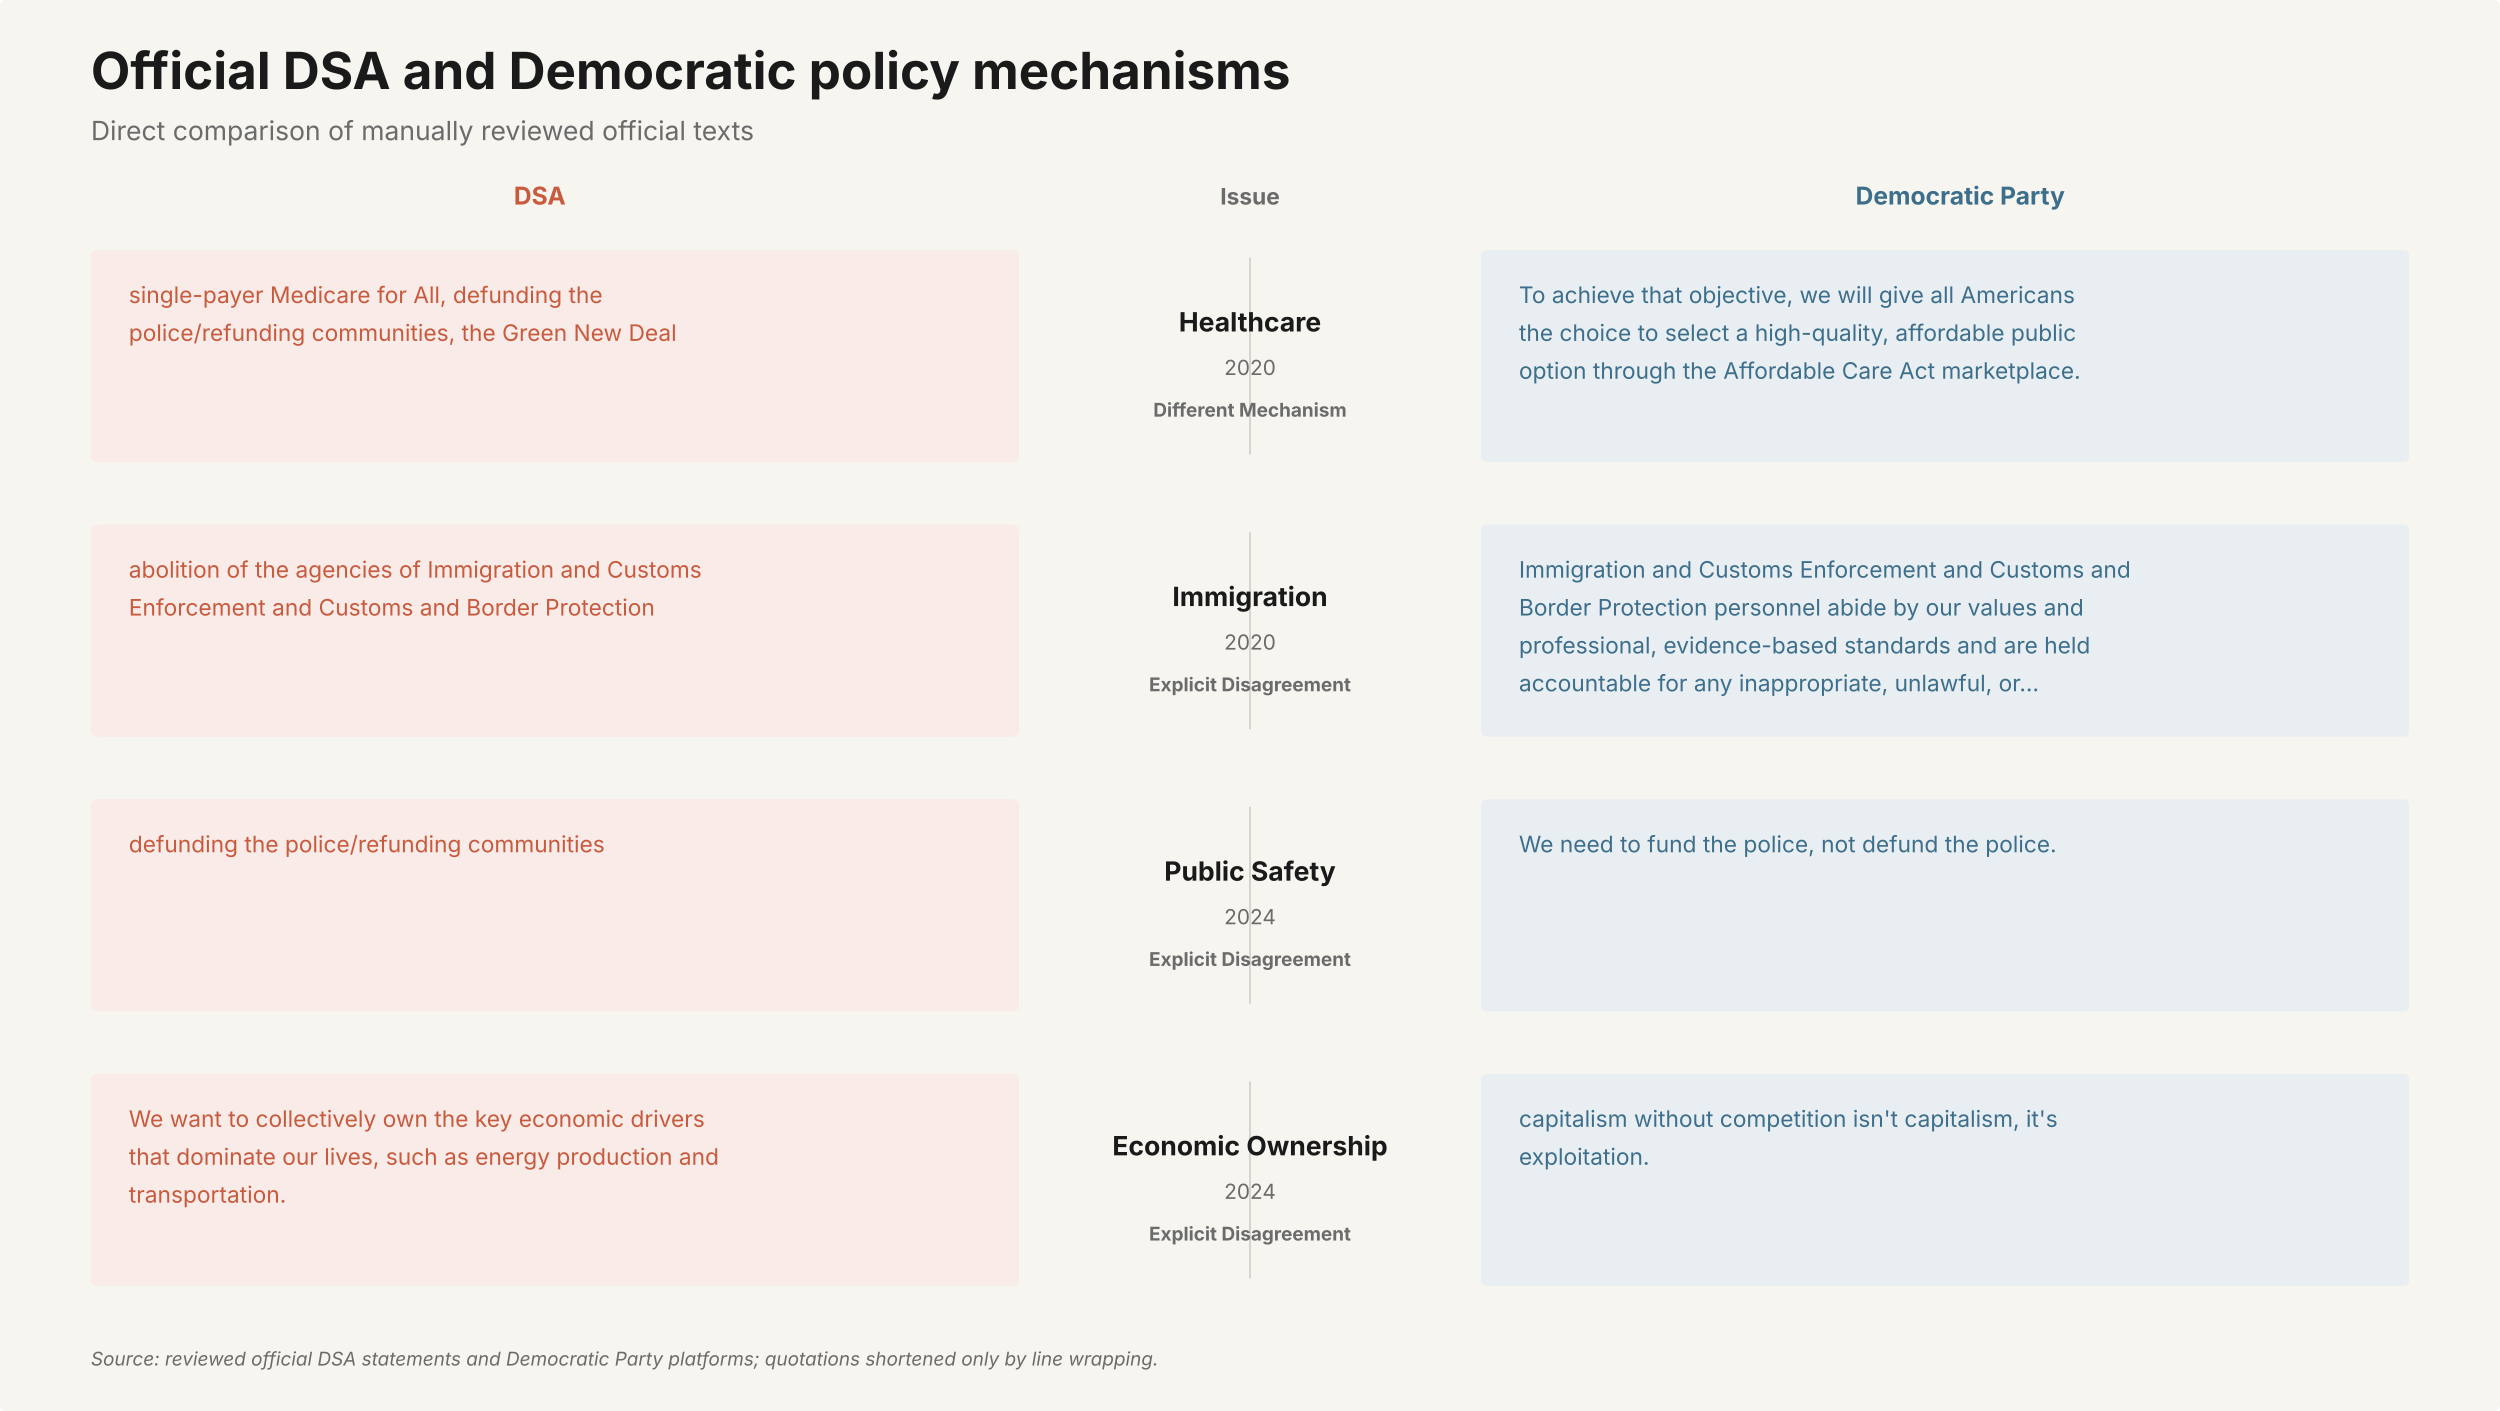
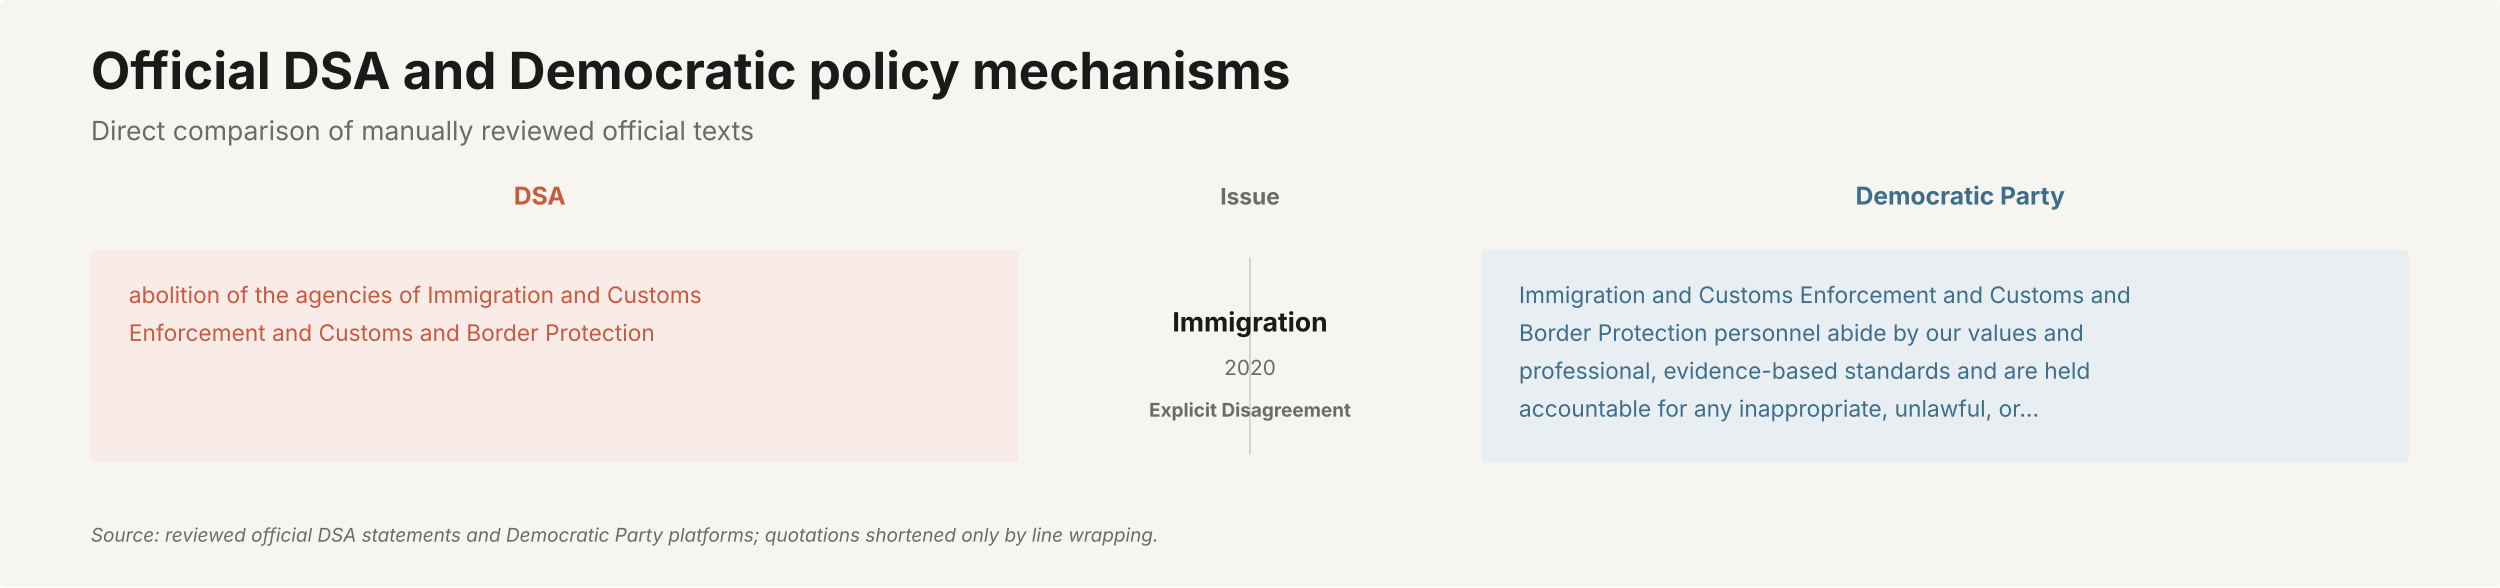
- <svg xmlns="http://www.w3.org/2000/svg" width="1320" height="745" viewBox="0 0 1320 745">
-   <rect x="0.00" y="0.00" width="1320.00" height="745.00" fill="#F7F5F0" rx="3" />
+ <svg xmlns="http://www.w3.org/2000/svg" width="1320" height="310" viewBox="0 0 1320 310">
+   <rect x="0.00" y="0.00" width="1320.00" height="310.00" fill="#F7F5F0" rx="3" />
  <text x="48" y="47" text-anchor="start" fill="#1A1A1A" font-family="Inter, Arial, Helvetica, sans-serif" font-size="27px" font-weight="700" font-style="normal">Official DSA and Democratic policy mechanisms</text>
  <text x="48" y="74" text-anchor="start" fill="#6B6B6B" font-family="Inter, Arial, Helvetica, sans-serif" font-size="14px" font-weight="400" font-style="normal">Direct comparison of manually reviewed official texts</text>
  <text x="285" y="108" text-anchor="middle" fill="#C85A3D" font-family="Inter, Arial, Helvetica, sans-serif" font-size="13px" font-weight="700" font-style="normal">DSA</text>
  <text x="660" y="108" text-anchor="middle" fill="#6B6B6B" font-family="Inter, Arial, Helvetica, sans-serif" font-size="12px" font-weight="700" font-style="normal">Issue</text>
  <text x="1035" y="108" text-anchor="middle" fill="#3D6F8C" font-family="Inter, Arial, Helvetica, sans-serif" font-size="13px" font-weight="700" font-style="normal">Democratic Party</text>
  <rect x="48.00" y="132.00" width="490.00" height="112.00" fill="#F8EBE8" rx="3" />
  <rect x="782.00" y="132.00" width="490.00" height="112.00" fill="#E8EEF1" rx="3" />
  <line x1="660" y1="136" x2="660" y2="240" stroke="#D6D3CC" stroke-width="1" />
-   <text x="68" y="160" text-anchor="start" fill="#C85A3D" font-family="Inter, Arial, Helvetica, sans-serif" font-size="12px" font-weight="400" font-style="normal">single-payer Medicare for All, defunding the</text>
-   <text x="68" y="180" text-anchor="start" fill="#C85A3D" font-family="Inter, Arial, Helvetica, sans-serif" font-size="12px" font-weight="400" font-style="normal">police/refunding communities, the Green New Deal</text>
-   <text x="802" y="160" text-anchor="start" fill="#3D6F8C" font-family="Inter, Arial, Helvetica, sans-serif" font-size="12px" font-weight="400" font-style="normal">To achieve that objective, we will give all Americans</text>
-   <text x="802" y="180" text-anchor="start" fill="#3D6F8C" font-family="Inter, Arial, Helvetica, sans-serif" font-size="12px" font-weight="400" font-style="normal">the choice to select a high-quality, affordable public</text>
-   <text x="802" y="200" text-anchor="start" fill="#3D6F8C" font-family="Inter, Arial, Helvetica, sans-serif" font-size="12px" font-weight="400" font-style="normal">option through the Affordable Care Act marketplace.</text>
-   <text x="660" y="175" text-anchor="middle" fill="#1A1A1A" font-family="Inter, Arial, Helvetica, sans-serif" font-size="14px" font-weight="700" font-style="normal">Healthcare</text>
+   <text x="68" y="160" text-anchor="start" fill="#C85A3D" font-family="Inter, Arial, Helvetica, sans-serif" font-size="12px" font-weight="400" font-style="normal">abolition of the agencies of Immigration and Customs</text>
+   <text x="68" y="180" text-anchor="start" fill="#C85A3D" font-family="Inter, Arial, Helvetica, sans-serif" font-size="12px" font-weight="400" font-style="normal">Enforcement and Customs and Border Protection</text>
+   <text x="802" y="160" text-anchor="start" fill="#3D6F8C" font-family="Inter, Arial, Helvetica, sans-serif" font-size="12px" font-weight="400" font-style="normal">Immigration and Customs Enforcement and Customs and</text>
+   <text x="802" y="180" text-anchor="start" fill="#3D6F8C" font-family="Inter, Arial, Helvetica, sans-serif" font-size="12px" font-weight="400" font-style="normal">Border Protection personnel abide by our values and</text>
+   <text x="802" y="200" text-anchor="start" fill="#3D6F8C" font-family="Inter, Arial, Helvetica, sans-serif" font-size="12px" font-weight="400" font-style="normal">professional, evidence-based standards and are held</text>
+   <text x="802" y="220" text-anchor="start" fill="#3D6F8C" font-family="Inter, Arial, Helvetica, sans-serif" font-size="12px" font-weight="400" font-style="normal">accountable for any inappropriate, unlawful, or…</text>
+   <text x="660" y="175" text-anchor="middle" fill="#1A1A1A" font-family="Inter, Arial, Helvetica, sans-serif" font-size="14px" font-weight="700" font-style="normal">Immigration</text>
  <text x="660" y="198" text-anchor="middle" fill="#6B6B6B" font-family="Inter, Arial, Helvetica, sans-serif" font-size="11px" font-weight="400" font-style="normal">2020</text>
-   <text x="660" y="220" text-anchor="middle" fill="#6B6B6B" font-family="Inter, Arial, Helvetica, sans-serif" font-size="10px" font-weight="700" font-style="normal">Different Mechanism</text>
-   <rect x="48.00" y="277.00" width="490.00" height="112.00" fill="#F8EBE8" rx="3" />
-   <rect x="782.00" y="277.00" width="490.00" height="112.00" fill="#E8EEF1" rx="3" />
-   <line x1="660" y1="281" x2="660" y2="385" stroke="#D6D3CC" stroke-width="1" />
-   <text x="68" y="305" text-anchor="start" fill="#C85A3D" font-family="Inter, Arial, Helvetica, sans-serif" font-size="12px" font-weight="400" font-style="normal">abolition of the agencies of Immigration and Customs</text>
-   <text x="68" y="325" text-anchor="start" fill="#C85A3D" font-family="Inter, Arial, Helvetica, sans-serif" font-size="12px" font-weight="400" font-style="normal">Enforcement and Customs and Border Protection</text>
-   <text x="802" y="305" text-anchor="start" fill="#3D6F8C" font-family="Inter, Arial, Helvetica, sans-serif" font-size="12px" font-weight="400" font-style="normal">Immigration and Customs Enforcement and Customs and</text>
-   <text x="802" y="325" text-anchor="start" fill="#3D6F8C" font-family="Inter, Arial, Helvetica, sans-serif" font-size="12px" font-weight="400" font-style="normal">Border Protection personnel abide by our values and</text>
-   <text x="802" y="345" text-anchor="start" fill="#3D6F8C" font-family="Inter, Arial, Helvetica, sans-serif" font-size="12px" font-weight="400" font-style="normal">professional, evidence-based standards and are held</text>
-   <text x="802" y="365" text-anchor="start" fill="#3D6F8C" font-family="Inter, Arial, Helvetica, sans-serif" font-size="12px" font-weight="400" font-style="normal">accountable for any inappropriate, unlawful, or…</text>
-   <text x="660" y="320" text-anchor="middle" fill="#1A1A1A" font-family="Inter, Arial, Helvetica, sans-serif" font-size="14px" font-weight="700" font-style="normal">Immigration</text>
-   <text x="660" y="343" text-anchor="middle" fill="#6B6B6B" font-family="Inter, Arial, Helvetica, sans-serif" font-size="11px" font-weight="400" font-style="normal">2020</text>
-   <text x="660" y="365" text-anchor="middle" fill="#6B6B6B" font-family="Inter, Arial, Helvetica, sans-serif" font-size="10px" font-weight="700" font-style="normal">Explicit Disagreement</text>
-   <rect x="48.00" y="422.00" width="490.00" height="112.00" fill="#F8EBE8" rx="3" />
-   <rect x="782.00" y="422.00" width="490.00" height="112.00" fill="#E8EEF1" rx="3" />
-   <line x1="660" y1="426" x2="660" y2="530" stroke="#D6D3CC" stroke-width="1" />
-   <text x="68" y="450" text-anchor="start" fill="#C85A3D" font-family="Inter, Arial, Helvetica, sans-serif" font-size="12px" font-weight="400" font-style="normal">defunding the police/refunding communities</text>
-   <text x="802" y="450" text-anchor="start" fill="#3D6F8C" font-family="Inter, Arial, Helvetica, sans-serif" font-size="12px" font-weight="400" font-style="normal">We need to fund the police, not defund the police.</text>
-   <text x="660" y="465" text-anchor="middle" fill="#1A1A1A" font-family="Inter, Arial, Helvetica, sans-serif" font-size="14px" font-weight="700" font-style="normal">Public Safety</text>
-   <text x="660" y="488" text-anchor="middle" fill="#6B6B6B" font-family="Inter, Arial, Helvetica, sans-serif" font-size="11px" font-weight="400" font-style="normal">2024</text>
-   <text x="660" y="510" text-anchor="middle" fill="#6B6B6B" font-family="Inter, Arial, Helvetica, sans-serif" font-size="10px" font-weight="700" font-style="normal">Explicit Disagreement</text>
-   <rect x="48.00" y="567.00" width="490.00" height="112.00" fill="#F8EBE8" rx="3" />
-   <rect x="782.00" y="567.00" width="490.00" height="112.00" fill="#E8EEF1" rx="3" />
-   <line x1="660" y1="571" x2="660" y2="675" stroke="#D6D3CC" stroke-width="1" />
-   <text x="68" y="595" text-anchor="start" fill="#C85A3D" font-family="Inter, Arial, Helvetica, sans-serif" font-size="12px" font-weight="400" font-style="normal">We want to collectively own the key economic drivers</text>
-   <text x="68" y="615" text-anchor="start" fill="#C85A3D" font-family="Inter, Arial, Helvetica, sans-serif" font-size="12px" font-weight="400" font-style="normal">that dominate our lives, such as energy production and</text>
-   <text x="68" y="635" text-anchor="start" fill="#C85A3D" font-family="Inter, Arial, Helvetica, sans-serif" font-size="12px" font-weight="400" font-style="normal">transportation.</text>
-   <text x="802" y="595" text-anchor="start" fill="#3D6F8C" font-family="Inter, Arial, Helvetica, sans-serif" font-size="12px" font-weight="400" font-style="normal">capitalism without competition isn't capitalism, it's</text>
-   <text x="802" y="615" text-anchor="start" fill="#3D6F8C" font-family="Inter, Arial, Helvetica, sans-serif" font-size="12px" font-weight="400" font-style="normal">exploitation.</text>
-   <text x="660" y="610" text-anchor="middle" fill="#1A1A1A" font-family="Inter, Arial, Helvetica, sans-serif" font-size="14px" font-weight="700" font-style="normal">Economic Ownership</text>
-   <text x="660" y="633" text-anchor="middle" fill="#6B6B6B" font-family="Inter, Arial, Helvetica, sans-serif" font-size="11px" font-weight="400" font-style="normal">2024</text>
-   <text x="660" y="655" text-anchor="middle" fill="#6B6B6B" font-family="Inter, Arial, Helvetica, sans-serif" font-size="10px" font-weight="700" font-style="normal">Explicit Disagreement</text>
-   <text x="48" y="721" text-anchor="start" fill="#6B6B6B" font-family="Inter, Arial, Helvetica, sans-serif" font-size="10px" font-weight="400" font-style="italic">Source: reviewed official DSA statements and Democratic Party platforms; quotations shortened only by line wrapping.</text>
+   <text x="660" y="220" text-anchor="middle" fill="#6B6B6B" font-family="Inter, Arial, Helvetica, sans-serif" font-size="10px" font-weight="700" font-style="normal">Explicit Disagreement</text>
+   <text x="48" y="286" text-anchor="start" fill="#6B6B6B" font-family="Inter, Arial, Helvetica, sans-serif" font-size="10px" font-weight="400" font-style="italic">Source: reviewed official DSA statements and Democratic Party platforms; quotations shortened only by line wrapping.</text>
</svg>
